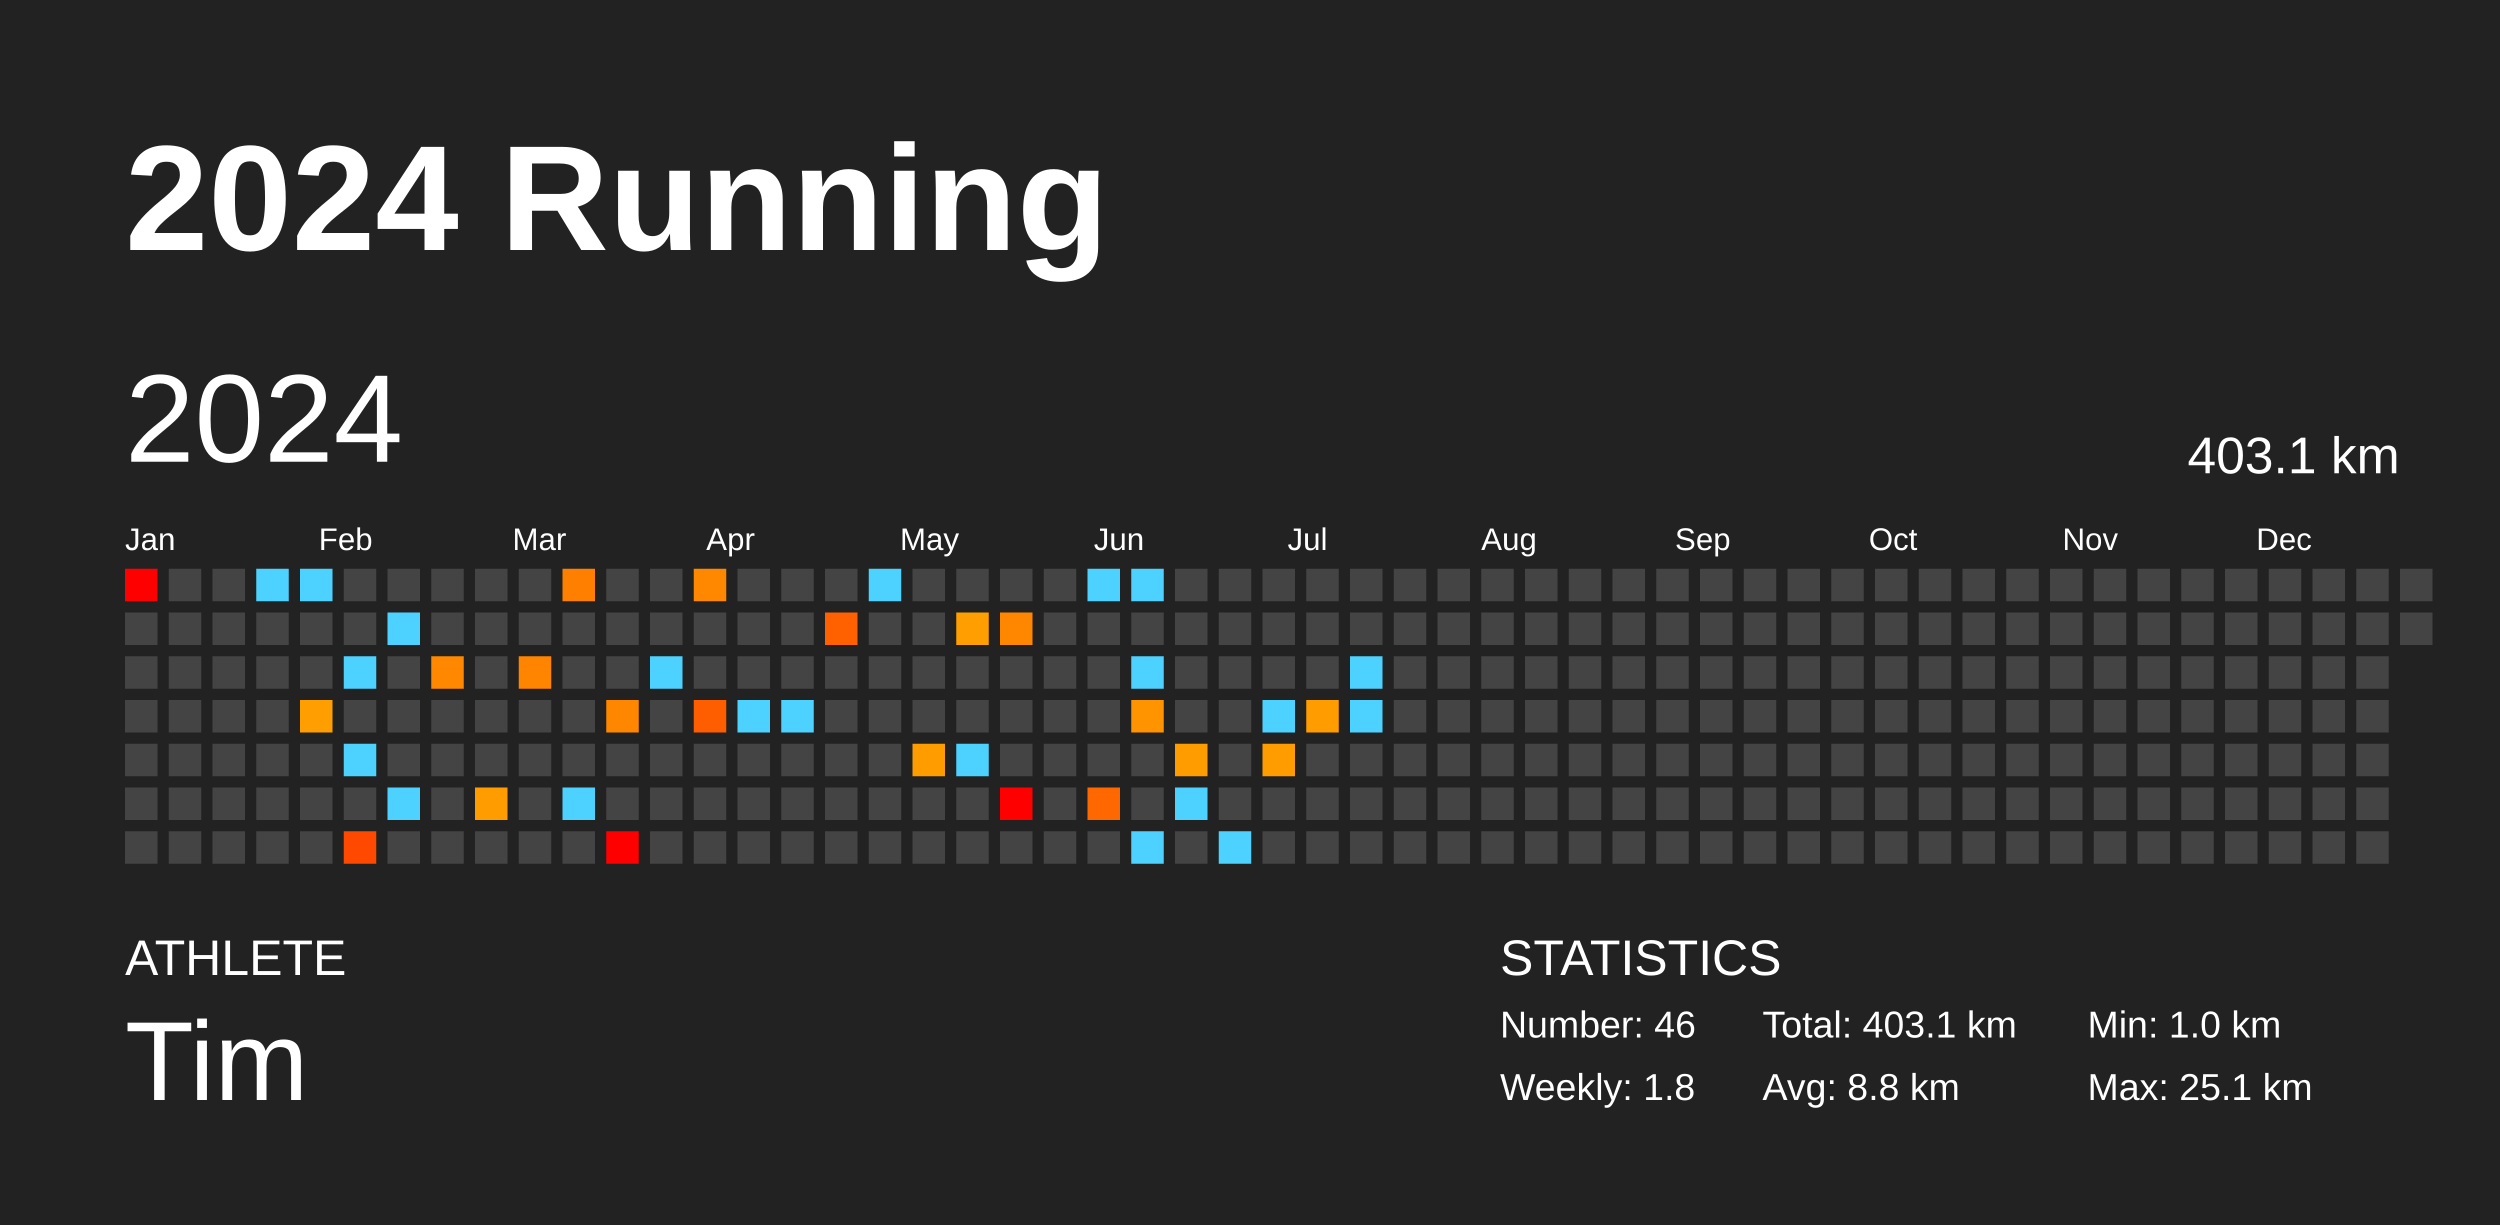
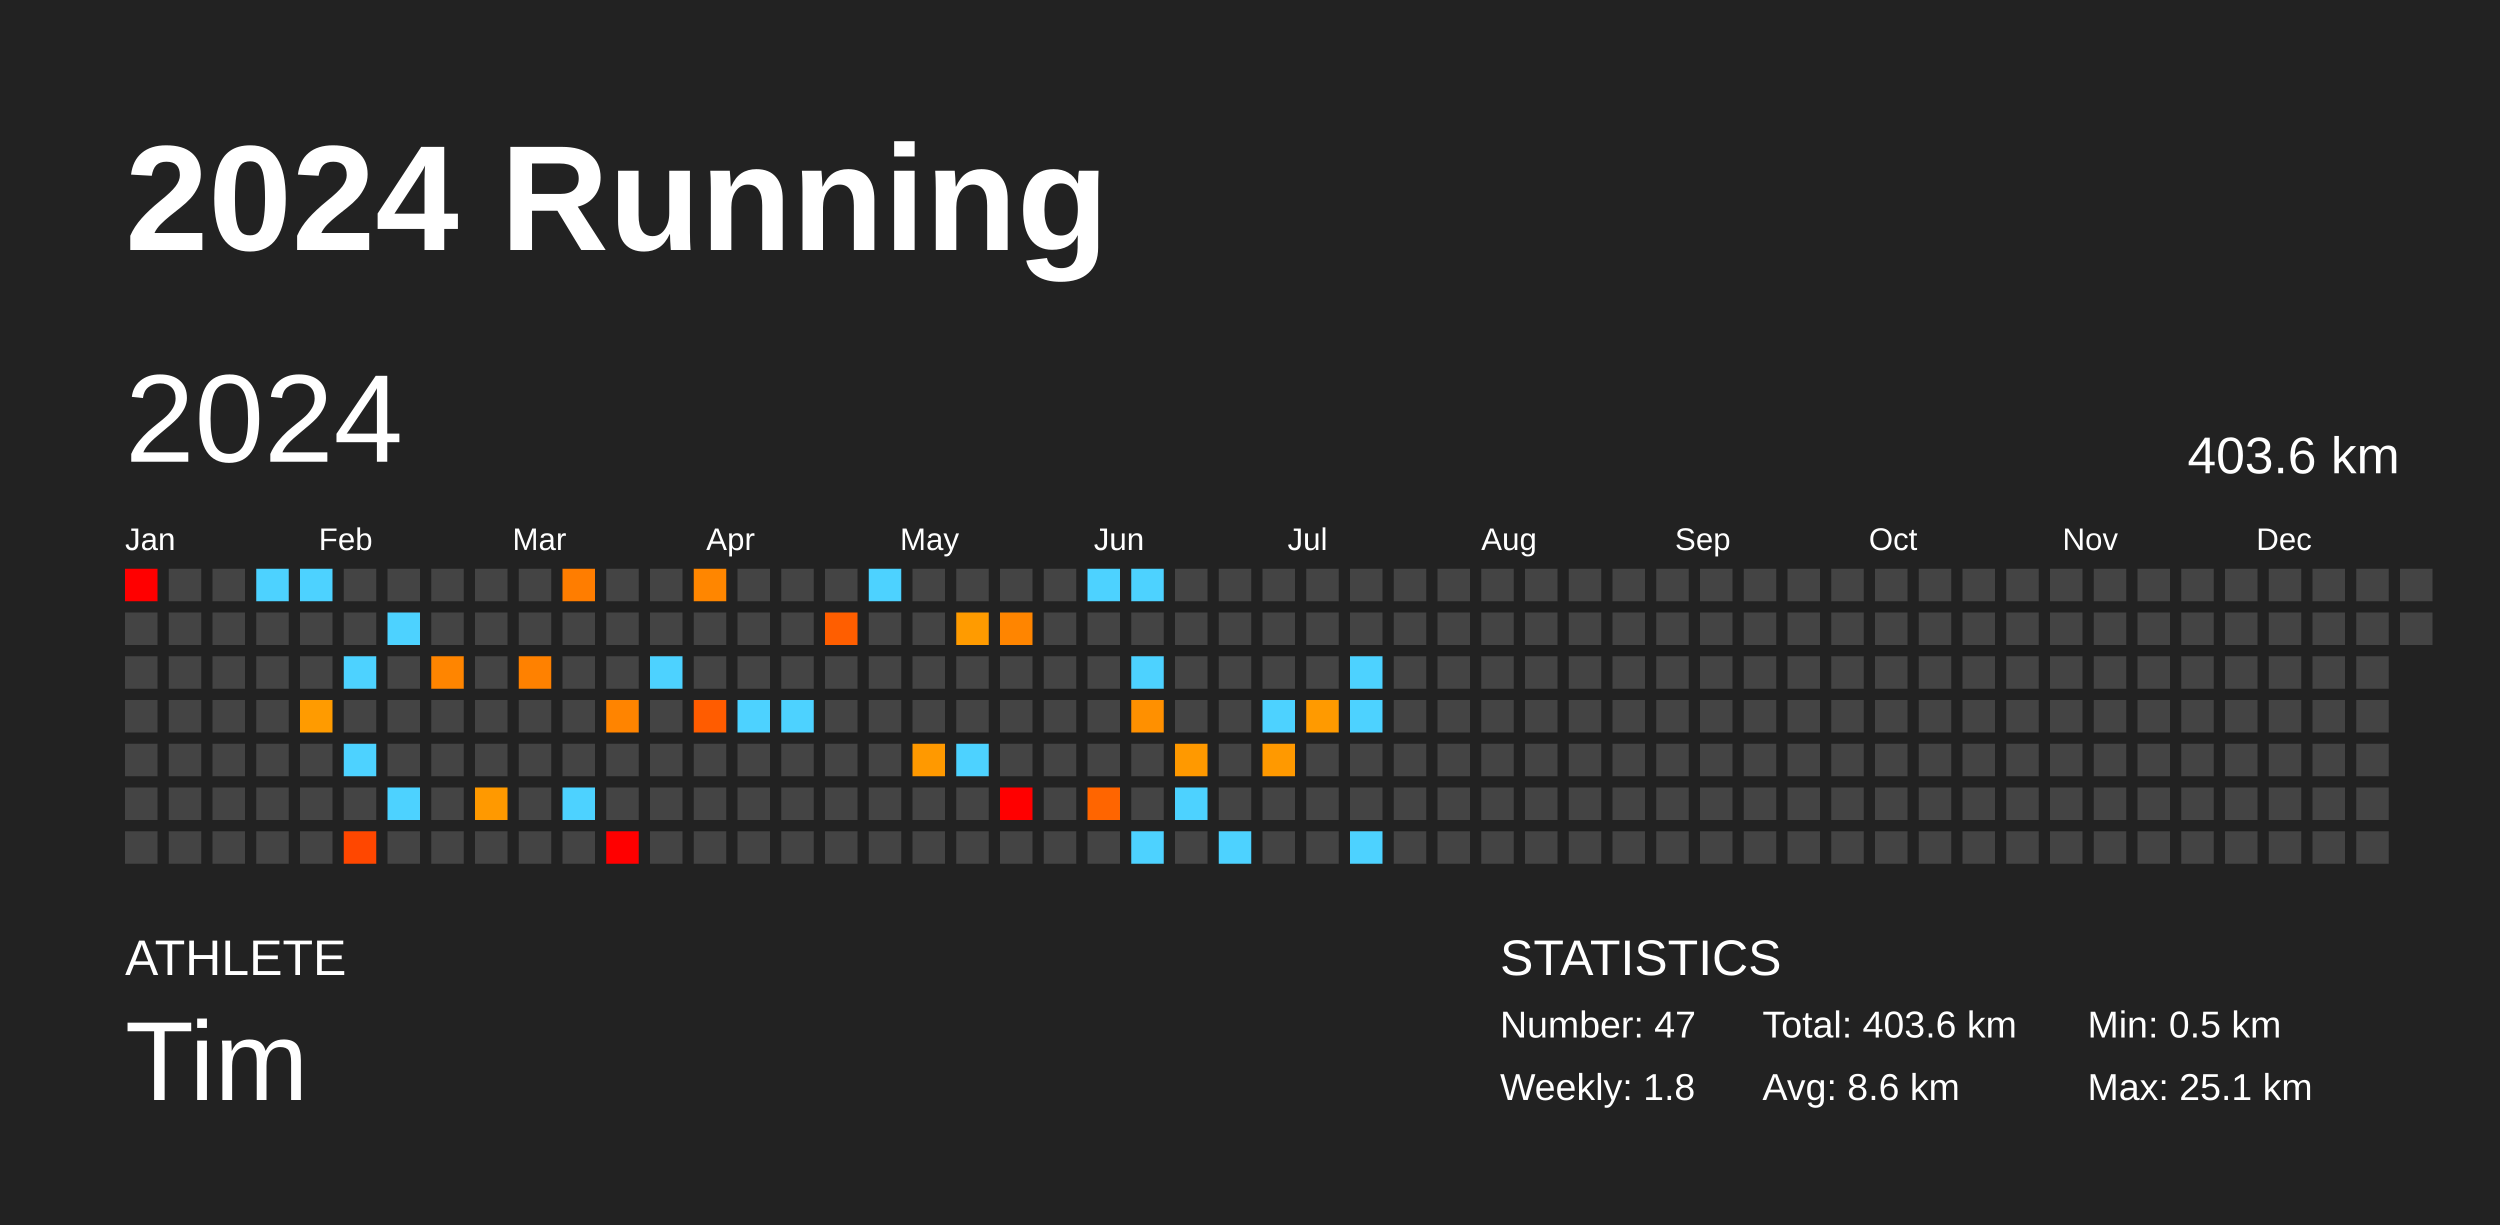
<svg xmlns="http://www.w3.org/2000/svg" baseProfile="full" height="98mm" version="1.1" viewBox="0,0,200,98" width="200mm">
  <defs />
  <rect fill="#222222" height="98" width="200" x="0" y="0" />
  <text fill="#FFFFFF" style="font-size:12px; font-family:Arial; font-weight:bold;" x="10" y="20">2024 Running</text>
  <text fill="#FFFFFF" style="font-size:4px; font-family:Arial" x="10" y="78">ATHLETE</text>
  <text fill="#FFFFFF" style="font-size:9px; font-family:Arial" x="10" y="88">Tim</text>
  <text fill="#FFFFFF" style="font-size:4px; font-family:Arial" x="120" y="78">STATISTICS</text>
-   <text fill="#FFFFFF" style="font-size:3px; font-family:Arial" x="120" y="83">Number: 46</text>
+   <text fill="#FFFFFF" style="font-size:3px; font-family:Arial" x="120" y="83">Number: 47</text>
  <text fill="#FFFFFF" style="font-size:3px; font-family:Arial" x="120" y="88">Weekly: 1.8</text>
-   <text fill="#FFFFFF" style="font-size:3px; font-family:Arial" x="141" y="83">Total: 403.1 km</text>
-   <text fill="#FFFFFF" style="font-size:3px; font-family:Arial" x="141" y="88">Avg: 8.8 km</text>
-   <text fill="#FFFFFF" style="font-size:3px; font-family:Arial" x="167" y="83">Min: 1.0 km</text>
+   <text fill="#FFFFFF" style="font-size:3px; font-family:Arial" x="141" y="83">Total: 403.6 km</text>
+   <text fill="#FFFFFF" style="font-size:3px; font-family:Arial" x="141" y="88">Avg: 8.6 km</text>
+   <text fill="#FFFFFF" style="font-size:3px; font-family:Arial" x="167" y="83">Min: 0.5 km</text>
  <text fill="#FFFFFF" style="font-size:3px; font-family:Arial" x="167" y="88">Max: 25.1 km</text>
  <text dominant-baseline="hanging" fill="#FFFFFF" style="font-size:10.0px; font-family:Arial;" x="10" y="30">2024</text>
-   <text dominant-baseline="hanging" fill="#FFFFFF" style="font-size:4.125px; font-family:Arial;" x="175" y="35">403.1 km</text>
+   <text dominant-baseline="hanging" fill="#FFFFFF" style="font-size:4.125px; font-family:Arial;" x="175" y="35">403.6 km</text>
  <text fill="#FFFFFF" style="font-size:2.5px; font-family:Arial" x="10.0" y="44">Jan</text>
  <text fill="#FFFFFF" style="font-size:2.5px; font-family:Arial" x="25.5" y="44">Feb</text>
  <text fill="#FFFFFF" style="font-size:2.5px; font-family:Arial" x="41.0" y="44">Mar</text>
  <text fill="#FFFFFF" style="font-size:2.5px; font-family:Arial" x="56.5" y="44">Apr</text>
  <text fill="#FFFFFF" style="font-size:2.5px; font-family:Arial" x="72.0" y="44">May</text>
  <text fill="#FFFFFF" style="font-size:2.5px; font-family:Arial" x="87.5" y="44">Jun</text>
  <text fill="#FFFFFF" style="font-size:2.5px; font-family:Arial" x="103.0" y="44">Jul</text>
  <text fill="#FFFFFF" style="font-size:2.5px; font-family:Arial" x="118.5" y="44">Aug</text>
  <text fill="#FFFFFF" style="font-size:2.5px; font-family:Arial" x="134.0" y="44">Sep</text>
  <text fill="#FFFFFF" style="font-size:2.5px; font-family:Arial" x="149.5" y="44">Oct</text>
  <text fill="#FFFFFF" style="font-size:2.5px; font-family:Arial" x="165.0" y="44">Nov</text>
  <text fill="#FFFFFF" style="font-size:2.5px; font-family:Arial" x="180.5" y="44">Dec</text>
  <rect fill="red" height="2.6" width="2.6" x="10.0" y="45.5" />
  <rect fill="#444444" height="2.6" width="2.6" x="10.0" y="49.0" />
  <rect fill="#444444" height="2.6" width="2.6" x="10.0" y="52.5" />
  <rect fill="#444444" height="2.6" width="2.6" x="10.0" y="56.0" />
  <rect fill="#444444" height="2.6" width="2.6" x="10.0" y="59.5" />
  <rect fill="#444444" height="2.6" width="2.6" x="10.0" y="63.0" />
  <rect fill="#444444" height="2.6" width="2.6" x="10.0" y="66.5" />
  <rect fill="#444444" height="2.6" width="2.6" x="13.5" y="45.5" />
  <rect fill="#444444" height="2.6" width="2.6" x="13.5" y="49.0" />
  <rect fill="#444444" height="2.6" width="2.6" x="13.5" y="52.5" />
  <rect fill="#444444" height="2.6" width="2.6" x="13.5" y="56.0" />
  <rect fill="#444444" height="2.6" width="2.6" x="13.5" y="59.5" />
  <rect fill="#444444" height="2.6" width="2.6" x="13.5" y="63.0" />
  <rect fill="#444444" height="2.6" width="2.6" x="13.5" y="66.5" />
  <rect fill="#444444" height="2.6" width="2.6" x="17.0" y="45.5" />
  <rect fill="#444444" height="2.6" width="2.6" x="17.0" y="49.0" />
  <rect fill="#444444" height="2.6" width="2.6" x="17.0" y="52.5" />
  <rect fill="#444444" height="2.6" width="2.6" x="17.0" y="56.0" />
  <rect fill="#444444" height="2.6" width="2.6" x="17.0" y="59.5" />
  <rect fill="#444444" height="2.6" width="2.6" x="17.0" y="63.0" />
  <rect fill="#444444" height="2.6" width="2.6" x="17.0" y="66.5" />
  <rect fill="#4dd2ff" height="2.6" width="2.6" x="20.5" y="45.5" />
  <rect fill="#444444" height="2.6" width="2.6" x="20.5" y="49.0" />
  <rect fill="#444444" height="2.6" width="2.6" x="20.5" y="52.5" />
  <rect fill="#444444" height="2.6" width="2.6" x="20.5" y="56.0" />
  <rect fill="#444444" height="2.6" width="2.6" x="20.5" y="59.5" />
  <rect fill="#444444" height="2.6" width="2.6" x="20.5" y="63.0" />
  <rect fill="#444444" height="2.6" width="2.6" x="20.5" y="66.5" />
  <rect fill="#4dd2ff" height="2.6" width="2.6" x="24.0" y="45.5" />
  <rect fill="#444444" height="2.6" width="2.6" x="24.0" y="49.0" />
  <rect fill="#444444" height="2.6" width="2.6" x="24.0" y="52.5" />
-   <rect fill="#ff9e00" height="2.6" width="2.6" x="24.0" y="56.0" />
+   <rect fill="#ff9b00" height="2.6" width="2.6" x="24.0" y="56.0" />
  <rect fill="#444444" height="2.6" width="2.6" x="24.0" y="59.5" />
  <rect fill="#444444" height="2.6" width="2.6" x="24.0" y="63.0" />
  <rect fill="#444444" height="2.6" width="2.6" x="24.0" y="66.5" />
  <rect fill="#444444" height="2.6" width="2.6" x="27.5" y="45.5" />
  <rect fill="#444444" height="2.6" width="2.6" x="27.5" y="49.0" />
  <rect fill="#4dd2ff" height="2.6" width="2.6" x="27.5" y="52.5" />
  <rect fill="#444444" height="2.6" width="2.6" x="27.5" y="56.0" />
  <rect fill="#4dd2ff" height="2.6" width="2.6" x="27.5" y="59.5" />
  <rect fill="#444444" height="2.6" width="2.6" x="27.5" y="63.0" />
-   <rect fill="#ff4800" height="2.6" width="2.6" x="27.5" y="66.5" />
+   <rect fill="#ff4700" height="2.6" width="2.6" x="27.5" y="66.5" />
  <rect fill="#444444" height="2.6" width="2.6" x="31.0" y="45.5" />
  <rect fill="#4dd2ff" height="2.6" width="2.6" x="31.0" y="49.0" />
  <rect fill="#444444" height="2.6" width="2.6" x="31.0" y="52.5" />
  <rect fill="#444444" height="2.6" width="2.6" x="31.0" y="56.0" />
  <rect fill="#444444" height="2.6" width="2.6" x="31.0" y="59.5" />
  <rect fill="#4dd2ff" height="2.6" width="2.6" x="31.0" y="63.0" />
  <rect fill="#444444" height="2.6" width="2.6" x="31.0" y="66.5" />
  <rect fill="#444444" height="2.6" width="2.6" x="34.5" y="45.5" />
  <rect fill="#444444" height="2.6" width="2.6" x="34.5" y="49.0" />
-   <rect fill="#ff8800" height="2.6" width="2.6" x="34.5" y="52.5" />
+   <rect fill="#ff8500" height="2.6" width="2.6" x="34.5" y="52.5" />
  <rect fill="#444444" height="2.6" width="2.6" x="34.5" y="56.0" />
  <rect fill="#444444" height="2.6" width="2.6" x="34.5" y="59.5" />
  <rect fill="#444444" height="2.6" width="2.6" x="34.5" y="63.0" />
  <rect fill="#444444" height="2.6" width="2.6" x="34.5" y="66.5" />
  <rect fill="#444444" height="2.6" width="2.6" x="38.0" y="45.5" />
  <rect fill="#444444" height="2.6" width="2.6" x="38.0" y="49.0" />
  <rect fill="#444444" height="2.6" width="2.6" x="38.0" y="52.5" />
  <rect fill="#444444" height="2.6" width="2.6" x="38.0" y="56.0" />
  <rect fill="#444444" height="2.6" width="2.6" x="38.0" y="59.5" />
-   <rect fill="#ff9c00" height="2.6" width="2.6" x="38.0" y="63.0" />
+   <rect fill="#ff9900" height="2.6" width="2.6" x="38.0" y="63.0" />
  <rect fill="#444444" height="2.6" width="2.6" x="38.0" y="66.5" />
  <rect fill="#444444" height="2.6" width="2.6" x="41.5" y="45.5" />
  <rect fill="#444444" height="2.6" width="2.6" x="41.5" y="49.0" />
-   <rect fill="#ff8400" height="2.6" width="2.6" x="41.5" y="52.5" />
+   <rect fill="#ff8100" height="2.6" width="2.6" x="41.5" y="52.5" />
  <rect fill="#444444" height="2.6" width="2.6" x="41.5" y="56.0" />
  <rect fill="#444444" height="2.6" width="2.6" x="41.5" y="59.5" />
  <rect fill="#444444" height="2.6" width="2.6" x="41.5" y="63.0" />
  <rect fill="#444444" height="2.6" width="2.6" x="41.5" y="66.5" />
-   <rect fill="#ff7f00" height="2.6" width="2.6" x="45.0" y="45.5" />
+   <rect fill="#ff7d00" height="2.6" width="2.6" x="45.0" y="45.5" />
  <rect fill="#444444" height="2.6" width="2.6" x="45.0" y="49.0" />
  <rect fill="#444444" height="2.6" width="2.6" x="45.0" y="52.5" />
  <rect fill="#444444" height="2.6" width="2.6" x="45.0" y="56.0" />
  <rect fill="#444444" height="2.6" width="2.6" x="45.0" y="59.5" />
  <rect fill="#4dd2ff" height="2.6" width="2.6" x="45.0" y="63.0" />
  <rect fill="#444444" height="2.6" width="2.6" x="45.0" y="66.5" />
  <rect fill="#444444" height="2.6" width="2.6" x="48.5" y="45.5" />
  <rect fill="#444444" height="2.6" width="2.6" x="48.5" y="49.0" />
  <rect fill="#444444" height="2.6" width="2.6" x="48.5" y="52.5" />
-   <rect fill="#ff8700" height="2.6" width="2.6" x="48.5" y="56.0" />
+   <rect fill="#ff8400" height="2.6" width="2.6" x="48.5" y="56.0" />
  <rect fill="#444444" height="2.6" width="2.6" x="48.5" y="59.5" />
  <rect fill="#444444" height="2.6" width="2.6" x="48.5" y="63.0" />
  <rect fill="red" height="2.6" width="2.6" x="48.5" y="66.5" />
  <rect fill="#444444" height="2.6" width="2.6" x="52.0" y="45.5" />
  <rect fill="#444444" height="2.6" width="2.6" x="52.0" y="49.0" />
  <rect fill="#4dd2ff" height="2.6" width="2.6" x="52.0" y="52.5" />
  <rect fill="#444444" height="2.6" width="2.6" x="52.0" y="56.0" />
  <rect fill="#444444" height="2.6" width="2.6" x="52.0" y="59.5" />
  <rect fill="#444444" height="2.6" width="2.6" x="52.0" y="63.0" />
  <rect fill="#444444" height="2.6" width="2.6" x="52.0" y="66.5" />
-   <rect fill="#ff8800" height="2.6" width="2.6" x="55.5" y="45.5" />
+   <rect fill="#ff8600" height="2.6" width="2.6" x="55.5" y="45.5" />
  <rect fill="#444444" height="2.6" width="2.6" x="55.5" y="49.0" />
  <rect fill="#444444" height="2.6" width="2.6" x="55.5" y="52.5" />
-   <rect fill="#ff5e00" height="2.6" width="2.6" x="55.5" y="56.0" />
+   <rect fill="#ff5c00" height="2.6" width="2.6" x="55.5" y="56.0" />
  <rect fill="#444444" height="2.6" width="2.6" x="55.5" y="59.5" />
  <rect fill="#444444" height="2.6" width="2.6" x="55.5" y="63.0" />
  <rect fill="#444444" height="2.6" width="2.6" x="55.5" y="66.5" />
  <rect fill="#444444" height="2.6" width="2.6" x="59.0" y="45.5" />
  <rect fill="#444444" height="2.6" width="2.6" x="59.0" y="49.0" />
  <rect fill="#444444" height="2.6" width="2.6" x="59.0" y="52.5" />
  <rect fill="#4dd2ff" height="2.6" width="2.6" x="59.0" y="56.0" />
  <rect fill="#444444" height="2.6" width="2.6" x="59.0" y="59.5" />
  <rect fill="#444444" height="2.6" width="2.6" x="59.0" y="63.0" />
  <rect fill="#444444" height="2.6" width="2.6" x="59.0" y="66.5" />
  <rect fill="#444444" height="2.6" width="2.6" x="62.5" y="45.5" />
  <rect fill="#444444" height="2.6" width="2.6" x="62.5" y="49.0" />
  <rect fill="#444444" height="2.6" width="2.6" x="62.5" y="52.5" />
  <rect fill="#4dd2ff" height="2.6" width="2.6" x="62.5" y="56.0" />
  <rect fill="#444444" height="2.6" width="2.6" x="62.5" y="59.5" />
  <rect fill="#444444" height="2.6" width="2.6" x="62.5" y="63.0" />
  <rect fill="#444444" height="2.6" width="2.6" x="62.5" y="66.5" />
  <rect fill="#444444" height="2.6" width="2.6" x="66.0" y="45.5" />
-   <rect fill="#ff6000" height="2.6" width="2.6" x="66.0" y="49.0" />
+   <rect fill="#ff5e00" height="2.6" width="2.6" x="66.0" y="49.0" />
  <rect fill="#444444" height="2.6" width="2.6" x="66.0" y="52.5" />
  <rect fill="#444444" height="2.6" width="2.6" x="66.0" y="56.0" />
  <rect fill="#444444" height="2.6" width="2.6" x="66.0" y="59.5" />
  <rect fill="#444444" height="2.6" width="2.6" x="66.0" y="63.0" />
  <rect fill="#444444" height="2.6" width="2.6" x="66.0" y="66.5" />
  <rect fill="#4dd2ff" height="2.6" width="2.6" x="69.5" y="45.5" />
  <rect fill="#444444" height="2.6" width="2.6" x="69.5" y="49.0" />
  <rect fill="#444444" height="2.6" width="2.6" x="69.5" y="52.5" />
  <rect fill="#444444" height="2.6" width="2.6" x="69.5" y="56.0" />
  <rect fill="#444444" height="2.6" width="2.6" x="69.5" y="59.5" />
  <rect fill="#444444" height="2.6" width="2.6" x="69.5" y="63.0" />
  <rect fill="#444444" height="2.6" width="2.6" x="69.5" y="66.5" />
  <rect fill="#444444" height="2.6" width="2.6" x="73.0" y="45.5" />
  <rect fill="#444444" height="2.6" width="2.6" x="73.0" y="49.0" />
  <rect fill="#444444" height="2.6" width="2.6" x="73.0" y="52.5" />
  <rect fill="#444444" height="2.6" width="2.6" x="73.0" y="56.0" />
-   <rect fill="#ff9c00" height="2.6" width="2.6" x="73.0" y="59.5" />
+   <rect fill="#ff9900" height="2.6" width="2.6" x="73.0" y="59.5" />
  <rect fill="#444444" height="2.6" width="2.6" x="73.0" y="63.0" />
  <rect fill="#444444" height="2.6" width="2.6" x="73.0" y="66.5" />
  <rect fill="#444444" height="2.6" width="2.6" x="76.5" y="45.5" />
-   <rect fill="#ff9e00" height="2.6" width="2.6" x="76.5" y="49.0" />
+   <rect fill="#ff9b00" height="2.6" width="2.6" x="76.5" y="49.0" />
  <rect fill="#444444" height="2.6" width="2.6" x="76.5" y="52.5" />
  <rect fill="#444444" height="2.6" width="2.6" x="76.5" y="56.0" />
  <rect fill="#4dd2ff" height="2.6" width="2.6" x="76.5" y="59.5" />
  <rect fill="#444444" height="2.6" width="2.6" x="76.5" y="63.0" />
  <rect fill="#444444" height="2.6" width="2.6" x="76.5" y="66.5" />
  <rect fill="#444444" height="2.6" width="2.6" x="80.0" y="45.5" />
-   <rect fill="#ff8700" height="2.6" width="2.6" x="80.0" y="49.0" />
+   <rect fill="#ff8500" height="2.6" width="2.6" x="80.0" y="49.0" />
  <rect fill="#444444" height="2.6" width="2.6" x="80.0" y="52.5" />
  <rect fill="#444444" height="2.6" width="2.6" x="80.0" y="56.0" />
  <rect fill="#444444" height="2.6" width="2.6" x="80.0" y="59.5" />
  <rect fill="red" height="2.6" width="2.6" x="80.0" y="63.0" />
  <rect fill="#444444" height="2.6" width="2.6" x="80.0" y="66.5" />
  <rect fill="#444444" height="2.6" width="2.6" x="83.5" y="45.5" />
  <rect fill="#444444" height="2.6" width="2.6" x="83.5" y="49.0" />
  <rect fill="#444444" height="2.6" width="2.6" x="83.5" y="52.5" />
  <rect fill="#444444" height="2.6" width="2.6" x="83.5" y="56.0" />
  <rect fill="#444444" height="2.6" width="2.6" x="83.5" y="59.5" />
  <rect fill="#444444" height="2.6" width="2.6" x="83.5" y="63.0" />
  <rect fill="#444444" height="2.6" width="2.6" x="83.5" y="66.5" />
  <rect fill="#4dd2ff" height="2.6" width="2.6" x="87.0" y="45.5" />
  <rect fill="#444444" height="2.6" width="2.6" x="87.0" y="49.0" />
  <rect fill="#444444" height="2.6" width="2.6" x="87.0" y="52.5" />
  <rect fill="#444444" height="2.6" width="2.6" x="87.0" y="56.0" />
  <rect fill="#444444" height="2.6" width="2.6" x="87.0" y="59.5" />
-   <rect fill="#ff6700" height="2.6" width="2.6" x="87.0" y="63.0" />
+   <rect fill="#ff6500" height="2.6" width="2.6" x="87.0" y="63.0" />
  <rect fill="#444444" height="2.6" width="2.6" x="87.0" y="66.5" />
  <rect fill="#4dd2ff" height="2.6" width="2.6" x="90.5" y="45.5" />
  <rect fill="#444444" height="2.6" width="2.6" x="90.5" y="49.0" />
  <rect fill="#4dd2ff" height="2.6" width="2.6" x="90.5" y="52.5" />
-   <rect fill="#ff9300" height="2.6" width="2.6" x="90.5" y="56.0" />
+   <rect fill="#ff9000" height="2.6" width="2.6" x="90.5" y="56.0" />
  <rect fill="#444444" height="2.6" width="2.6" x="90.5" y="59.5" />
  <rect fill="#444444" height="2.6" width="2.6" x="90.5" y="63.0" />
  <rect fill="#4dd2ff" height="2.6" width="2.6" x="90.5" y="66.5" />
  <rect fill="#444444" height="2.6" width="2.6" x="94.0" y="45.5" />
  <rect fill="#444444" height="2.6" width="2.6" x="94.0" y="49.0" />
  <rect fill="#444444" height="2.6" width="2.6" x="94.0" y="52.5" />
  <rect fill="#444444" height="2.6" width="2.6" x="94.0" y="56.0" />
-   <rect fill="#ff9c00" height="2.6" width="2.6" x="94.0" y="59.5" />
+   <rect fill="#ff9900" height="2.6" width="2.6" x="94.0" y="59.5" />
  <rect fill="#4dd2ff" height="2.6" width="2.6" x="94.0" y="63.0" />
  <rect fill="#444444" height="2.6" width="2.6" x="94.0" y="66.5" />
  <rect fill="#444444" height="2.6" width="2.6" x="97.5" y="45.5" />
  <rect fill="#444444" height="2.6" width="2.6" x="97.5" y="49.0" />
  <rect fill="#444444" height="2.6" width="2.6" x="97.5" y="52.5" />
  <rect fill="#444444" height="2.6" width="2.6" x="97.5" y="56.0" />
  <rect fill="#444444" height="2.6" width="2.6" x="97.5" y="59.5" />
  <rect fill="#444444" height="2.6" width="2.6" x="97.5" y="63.0" />
  <rect fill="#4dd2ff" height="2.6" width="2.6" x="97.5" y="66.5" />
  <rect fill="#444444" height="2.6" width="2.6" x="101.0" y="45.5" />
  <rect fill="#444444" height="2.6" width="2.6" x="101.0" y="49.0" />
  <rect fill="#444444" height="2.6" width="2.6" x="101.0" y="52.5" />
  <rect fill="#4dd2ff" height="2.6" width="2.6" x="101.0" y="56.0" />
-   <rect fill="#ff9c00" height="2.6" width="2.6" x="101.0" y="59.5" />
+   <rect fill="#ff9900" height="2.6" width="2.6" x="101.0" y="59.5" />
  <rect fill="#444444" height="2.6" width="2.6" x="101.0" y="63.0" />
  <rect fill="#444444" height="2.6" width="2.6" x="101.0" y="66.5" />
  <rect fill="#444444" height="2.6" width="2.6" x="104.5" y="45.5" />
  <rect fill="#444444" height="2.6" width="2.6" x="104.5" y="49.0" />
  <rect fill="#444444" height="2.6" width="2.6" x="104.5" y="52.5" />
-   <rect fill="#ff9d00" height="2.6" width="2.6" x="104.5" y="56.0" />
+   <rect fill="#ff9a00" height="2.6" width="2.6" x="104.5" y="56.0" />
  <rect fill="#444444" height="2.6" width="2.6" x="104.5" y="59.5" />
  <rect fill="#444444" height="2.6" width="2.6" x="104.5" y="63.0" />
  <rect fill="#444444" height="2.6" width="2.6" x="104.5" y="66.5" />
  <rect fill="#444444" height="2.6" width="2.6" x="108.0" y="45.5" />
  <rect fill="#444444" height="2.6" width="2.6" x="108.0" y="49.0" />
  <rect fill="#4dd2ff" height="2.6" width="2.6" x="108.0" y="52.5" />
  <rect fill="#4dd2ff" height="2.6" width="2.6" x="108.0" y="56.0" />
  <rect fill="#444444" height="2.6" width="2.6" x="108.0" y="59.5" />
  <rect fill="#444444" height="2.6" width="2.6" x="108.0" y="63.0" />
-   <rect fill="#444444" height="2.6" width="2.6" x="108.0" y="66.5" />
+   <rect fill="#4dd2ff" height="2.6" width="2.6" x="108.0" y="66.5" />
  <rect fill="#444444" height="2.6" width="2.6" x="111.5" y="45.5" />
  <rect fill="#444444" height="2.6" width="2.6" x="111.5" y="49.0" />
  <rect fill="#444444" height="2.6" width="2.6" x="111.5" y="52.5" />
  <rect fill="#444444" height="2.6" width="2.6" x="111.5" y="56.0" />
  <rect fill="#444444" height="2.6" width="2.6" x="111.5" y="59.5" />
  <rect fill="#444444" height="2.6" width="2.6" x="111.5" y="63.0" />
  <rect fill="#444444" height="2.6" width="2.6" x="111.5" y="66.5" />
  <rect fill="#444444" height="2.6" width="2.6" x="115.0" y="45.5" />
  <rect fill="#444444" height="2.6" width="2.6" x="115.0" y="49.0" />
  <rect fill="#444444" height="2.6" width="2.6" x="115.0" y="52.5" />
  <rect fill="#444444" height="2.6" width="2.6" x="115.0" y="56.0" />
  <rect fill="#444444" height="2.6" width="2.6" x="115.0" y="59.5" />
  <rect fill="#444444" height="2.6" width="2.6" x="115.0" y="63.0" />
  <rect fill="#444444" height="2.6" width="2.6" x="115.0" y="66.5" />
  <rect fill="#444444" height="2.6" width="2.6" x="118.5" y="45.5" />
  <rect fill="#444444" height="2.6" width="2.6" x="118.5" y="49.0" />
  <rect fill="#444444" height="2.6" width="2.6" x="118.5" y="52.5" />
  <rect fill="#444444" height="2.6" width="2.6" x="118.5" y="56.0" />
  <rect fill="#444444" height="2.6" width="2.6" x="118.5" y="59.5" />
  <rect fill="#444444" height="2.6" width="2.6" x="118.5" y="63.0" />
  <rect fill="#444444" height="2.6" width="2.6" x="118.5" y="66.5" />
  <rect fill="#444444" height="2.6" width="2.6" x="122.0" y="45.5" />
  <rect fill="#444444" height="2.6" width="2.6" x="122.0" y="49.0" />
  <rect fill="#444444" height="2.6" width="2.6" x="122.0" y="52.5" />
  <rect fill="#444444" height="2.6" width="2.6" x="122.0" y="56.0" />
  <rect fill="#444444" height="2.6" width="2.6" x="122.0" y="59.5" />
  <rect fill="#444444" height="2.6" width="2.6" x="122.0" y="63.0" />
  <rect fill="#444444" height="2.6" width="2.6" x="122.0" y="66.5" />
  <rect fill="#444444" height="2.6" width="2.6" x="125.5" y="45.5" />
  <rect fill="#444444" height="2.6" width="2.6" x="125.5" y="49.0" />
  <rect fill="#444444" height="2.6" width="2.6" x="125.5" y="52.5" />
  <rect fill="#444444" height="2.6" width="2.6" x="125.5" y="56.0" />
  <rect fill="#444444" height="2.6" width="2.6" x="125.5" y="59.5" />
  <rect fill="#444444" height="2.6" width="2.6" x="125.5" y="63.0" />
  <rect fill="#444444" height="2.6" width="2.6" x="125.5" y="66.5" />
  <rect fill="#444444" height="2.6" width="2.6" x="129.0" y="45.5" />
  <rect fill="#444444" height="2.6" width="2.6" x="129.0" y="49.0" />
  <rect fill="#444444" height="2.6" width="2.6" x="129.0" y="52.5" />
  <rect fill="#444444" height="2.6" width="2.6" x="129.0" y="56.0" />
  <rect fill="#444444" height="2.6" width="2.6" x="129.0" y="59.5" />
  <rect fill="#444444" height="2.6" width="2.6" x="129.0" y="63.0" />
  <rect fill="#444444" height="2.6" width="2.6" x="129.0" y="66.5" />
  <rect fill="#444444" height="2.6" width="2.6" x="132.5" y="45.5" />
  <rect fill="#444444" height="2.6" width="2.6" x="132.5" y="49.0" />
  <rect fill="#444444" height="2.6" width="2.6" x="132.5" y="52.5" />
  <rect fill="#444444" height="2.6" width="2.6" x="132.5" y="56.0" />
  <rect fill="#444444" height="2.6" width="2.6" x="132.5" y="59.5" />
  <rect fill="#444444" height="2.6" width="2.6" x="132.5" y="63.0" />
  <rect fill="#444444" height="2.6" width="2.6" x="132.5" y="66.5" />
  <rect fill="#444444" height="2.6" width="2.6" x="136.0" y="45.5" />
  <rect fill="#444444" height="2.6" width="2.6" x="136.0" y="49.0" />
  <rect fill="#444444" height="2.6" width="2.6" x="136.0" y="52.5" />
  <rect fill="#444444" height="2.6" width="2.6" x="136.0" y="56.0" />
  <rect fill="#444444" height="2.6" width="2.6" x="136.0" y="59.5" />
  <rect fill="#444444" height="2.6" width="2.6" x="136.0" y="63.0" />
  <rect fill="#444444" height="2.6" width="2.6" x="136.0" y="66.5" />
  <rect fill="#444444" height="2.6" width="2.6" x="139.5" y="45.5" />
  <rect fill="#444444" height="2.6" width="2.6" x="139.5" y="49.0" />
  <rect fill="#444444" height="2.6" width="2.6" x="139.5" y="52.5" />
  <rect fill="#444444" height="2.6" width="2.6" x="139.5" y="56.0" />
  <rect fill="#444444" height="2.6" width="2.6" x="139.5" y="59.5" />
  <rect fill="#444444" height="2.6" width="2.6" x="139.5" y="63.0" />
  <rect fill="#444444" height="2.6" width="2.6" x="139.5" y="66.5" />
  <rect fill="#444444" height="2.6" width="2.6" x="143.0" y="45.5" />
  <rect fill="#444444" height="2.6" width="2.6" x="143.0" y="49.0" />
  <rect fill="#444444" height="2.6" width="2.6" x="143.0" y="52.5" />
  <rect fill="#444444" height="2.6" width="2.6" x="143.0" y="56.0" />
  <rect fill="#444444" height="2.6" width="2.6" x="143.0" y="59.5" />
  <rect fill="#444444" height="2.6" width="2.6" x="143.0" y="63.0" />
  <rect fill="#444444" height="2.6" width="2.6" x="143.0" y="66.5" />
  <rect fill="#444444" height="2.6" width="2.6" x="146.5" y="45.5" />
  <rect fill="#444444" height="2.6" width="2.6" x="146.5" y="49.0" />
  <rect fill="#444444" height="2.6" width="2.6" x="146.5" y="52.5" />
  <rect fill="#444444" height="2.6" width="2.6" x="146.5" y="56.0" />
  <rect fill="#444444" height="2.6" width="2.6" x="146.5" y="59.5" />
  <rect fill="#444444" height="2.6" width="2.6" x="146.5" y="63.0" />
  <rect fill="#444444" height="2.6" width="2.6" x="146.5" y="66.5" />
  <rect fill="#444444" height="2.6" width="2.6" x="150.0" y="45.5" />
  <rect fill="#444444" height="2.6" width="2.6" x="150.0" y="49.0" />
  <rect fill="#444444" height="2.6" width="2.6" x="150.0" y="52.5" />
  <rect fill="#444444" height="2.6" width="2.6" x="150.0" y="56.0" />
  <rect fill="#444444" height="2.6" width="2.6" x="150.0" y="59.5" />
  <rect fill="#444444" height="2.6" width="2.6" x="150.0" y="63.0" />
  <rect fill="#444444" height="2.6" width="2.6" x="150.0" y="66.5" />
  <rect fill="#444444" height="2.6" width="2.6" x="153.5" y="45.5" />
  <rect fill="#444444" height="2.6" width="2.6" x="153.5" y="49.0" />
  <rect fill="#444444" height="2.6" width="2.6" x="153.5" y="52.5" />
  <rect fill="#444444" height="2.6" width="2.6" x="153.5" y="56.0" />
  <rect fill="#444444" height="2.6" width="2.6" x="153.5" y="59.5" />
  <rect fill="#444444" height="2.6" width="2.6" x="153.5" y="63.0" />
  <rect fill="#444444" height="2.6" width="2.6" x="153.5" y="66.5" />
  <rect fill="#444444" height="2.6" width="2.6" x="157.0" y="45.5" />
  <rect fill="#444444" height="2.6" width="2.6" x="157.0" y="49.0" />
  <rect fill="#444444" height="2.6" width="2.6" x="157.0" y="52.5" />
  <rect fill="#444444" height="2.6" width="2.6" x="157.0" y="56.0" />
  <rect fill="#444444" height="2.6" width="2.6" x="157.0" y="59.5" />
  <rect fill="#444444" height="2.6" width="2.6" x="157.0" y="63.0" />
  <rect fill="#444444" height="2.6" width="2.6" x="157.0" y="66.5" />
  <rect fill="#444444" height="2.6" width="2.6" x="160.5" y="45.5" />
  <rect fill="#444444" height="2.6" width="2.6" x="160.5" y="49.0" />
  <rect fill="#444444" height="2.6" width="2.6" x="160.5" y="52.5" />
  <rect fill="#444444" height="2.6" width="2.6" x="160.5" y="56.0" />
  <rect fill="#444444" height="2.6" width="2.6" x="160.5" y="59.5" />
  <rect fill="#444444" height="2.6" width="2.6" x="160.5" y="63.0" />
  <rect fill="#444444" height="2.6" width="2.6" x="160.5" y="66.5" />
  <rect fill="#444444" height="2.6" width="2.6" x="164.0" y="45.5" />
  <rect fill="#444444" height="2.6" width="2.6" x="164.0" y="49.0" />
  <rect fill="#444444" height="2.6" width="2.6" x="164.0" y="52.5" />
  <rect fill="#444444" height="2.6" width="2.6" x="164.0" y="56.0" />
  <rect fill="#444444" height="2.6" width="2.6" x="164.0" y="59.5" />
  <rect fill="#444444" height="2.6" width="2.6" x="164.0" y="63.0" />
  <rect fill="#444444" height="2.6" width="2.6" x="164.0" y="66.5" />
  <rect fill="#444444" height="2.6" width="2.6" x="167.5" y="45.5" />
  <rect fill="#444444" height="2.6" width="2.6" x="167.5" y="49.0" />
  <rect fill="#444444" height="2.6" width="2.6" x="167.5" y="52.5" />
  <rect fill="#444444" height="2.6" width="2.6" x="167.5" y="56.0" />
  <rect fill="#444444" height="2.6" width="2.6" x="167.5" y="59.5" />
  <rect fill="#444444" height="2.6" width="2.6" x="167.5" y="63.0" />
  <rect fill="#444444" height="2.6" width="2.6" x="167.5" y="66.5" />
  <rect fill="#444444" height="2.6" width="2.6" x="171.0" y="45.5" />
  <rect fill="#444444" height="2.6" width="2.6" x="171.0" y="49.0" />
  <rect fill="#444444" height="2.6" width="2.6" x="171.0" y="52.5" />
  <rect fill="#444444" height="2.6" width="2.6" x="171.0" y="56.0" />
  <rect fill="#444444" height="2.6" width="2.6" x="171.0" y="59.5" />
  <rect fill="#444444" height="2.6" width="2.6" x="171.0" y="63.0" />
  <rect fill="#444444" height="2.6" width="2.6" x="171.0" y="66.5" />
  <rect fill="#444444" height="2.6" width="2.6" x="174.5" y="45.5" />
  <rect fill="#444444" height="2.6" width="2.6" x="174.5" y="49.0" />
  <rect fill="#444444" height="2.6" width="2.6" x="174.5" y="52.5" />
  <rect fill="#444444" height="2.6" width="2.6" x="174.5" y="56.0" />
  <rect fill="#444444" height="2.6" width="2.6" x="174.5" y="59.5" />
  <rect fill="#444444" height="2.6" width="2.6" x="174.5" y="63.0" />
  <rect fill="#444444" height="2.6" width="2.6" x="174.5" y="66.5" />
  <rect fill="#444444" height="2.6" width="2.6" x="178.0" y="45.5" />
  <rect fill="#444444" height="2.6" width="2.6" x="178.0" y="49.0" />
  <rect fill="#444444" height="2.6" width="2.6" x="178.0" y="52.5" />
  <rect fill="#444444" height="2.6" width="2.6" x="178.0" y="56.0" />
  <rect fill="#444444" height="2.6" width="2.6" x="178.0" y="59.5" />
  <rect fill="#444444" height="2.6" width="2.6" x="178.0" y="63.0" />
  <rect fill="#444444" height="2.6" width="2.6" x="178.0" y="66.5" />
  <rect fill="#444444" height="2.6" width="2.6" x="181.5" y="45.5" />
  <rect fill="#444444" height="2.6" width="2.6" x="181.5" y="49.0" />
  <rect fill="#444444" height="2.6" width="2.6" x="181.5" y="52.5" />
  <rect fill="#444444" height="2.6" width="2.6" x="181.5" y="56.0" />
  <rect fill="#444444" height="2.6" width="2.6" x="181.5" y="59.5" />
  <rect fill="#444444" height="2.6" width="2.6" x="181.5" y="63.0" />
  <rect fill="#444444" height="2.6" width="2.6" x="181.5" y="66.5" />
  <rect fill="#444444" height="2.6" width="2.6" x="185.0" y="45.5" />
  <rect fill="#444444" height="2.6" width="2.6" x="185.0" y="49.0" />
  <rect fill="#444444" height="2.6" width="2.6" x="185.0" y="52.5" />
  <rect fill="#444444" height="2.6" width="2.6" x="185.0" y="56.0" />
  <rect fill="#444444" height="2.6" width="2.6" x="185.0" y="59.5" />
  <rect fill="#444444" height="2.6" width="2.6" x="185.0" y="63.0" />
  <rect fill="#444444" height="2.6" width="2.6" x="185.0" y="66.5" />
  <rect fill="#444444" height="2.6" width="2.6" x="188.5" y="45.5" />
  <rect fill="#444444" height="2.6" width="2.6" x="188.5" y="49.0" />
  <rect fill="#444444" height="2.6" width="2.6" x="188.5" y="52.5" />
  <rect fill="#444444" height="2.6" width="2.6" x="188.5" y="56.0" />
  <rect fill="#444444" height="2.6" width="2.6" x="188.5" y="59.5" />
  <rect fill="#444444" height="2.6" width="2.6" x="188.5" y="63.0" />
  <rect fill="#444444" height="2.6" width="2.6" x="188.5" y="66.5" />
  <rect fill="#444444" height="2.6" width="2.6" x="192.0" y="45.5" />
  <rect fill="#444444" height="2.6" width="2.6" x="192.0" y="49.0" />
</svg>
